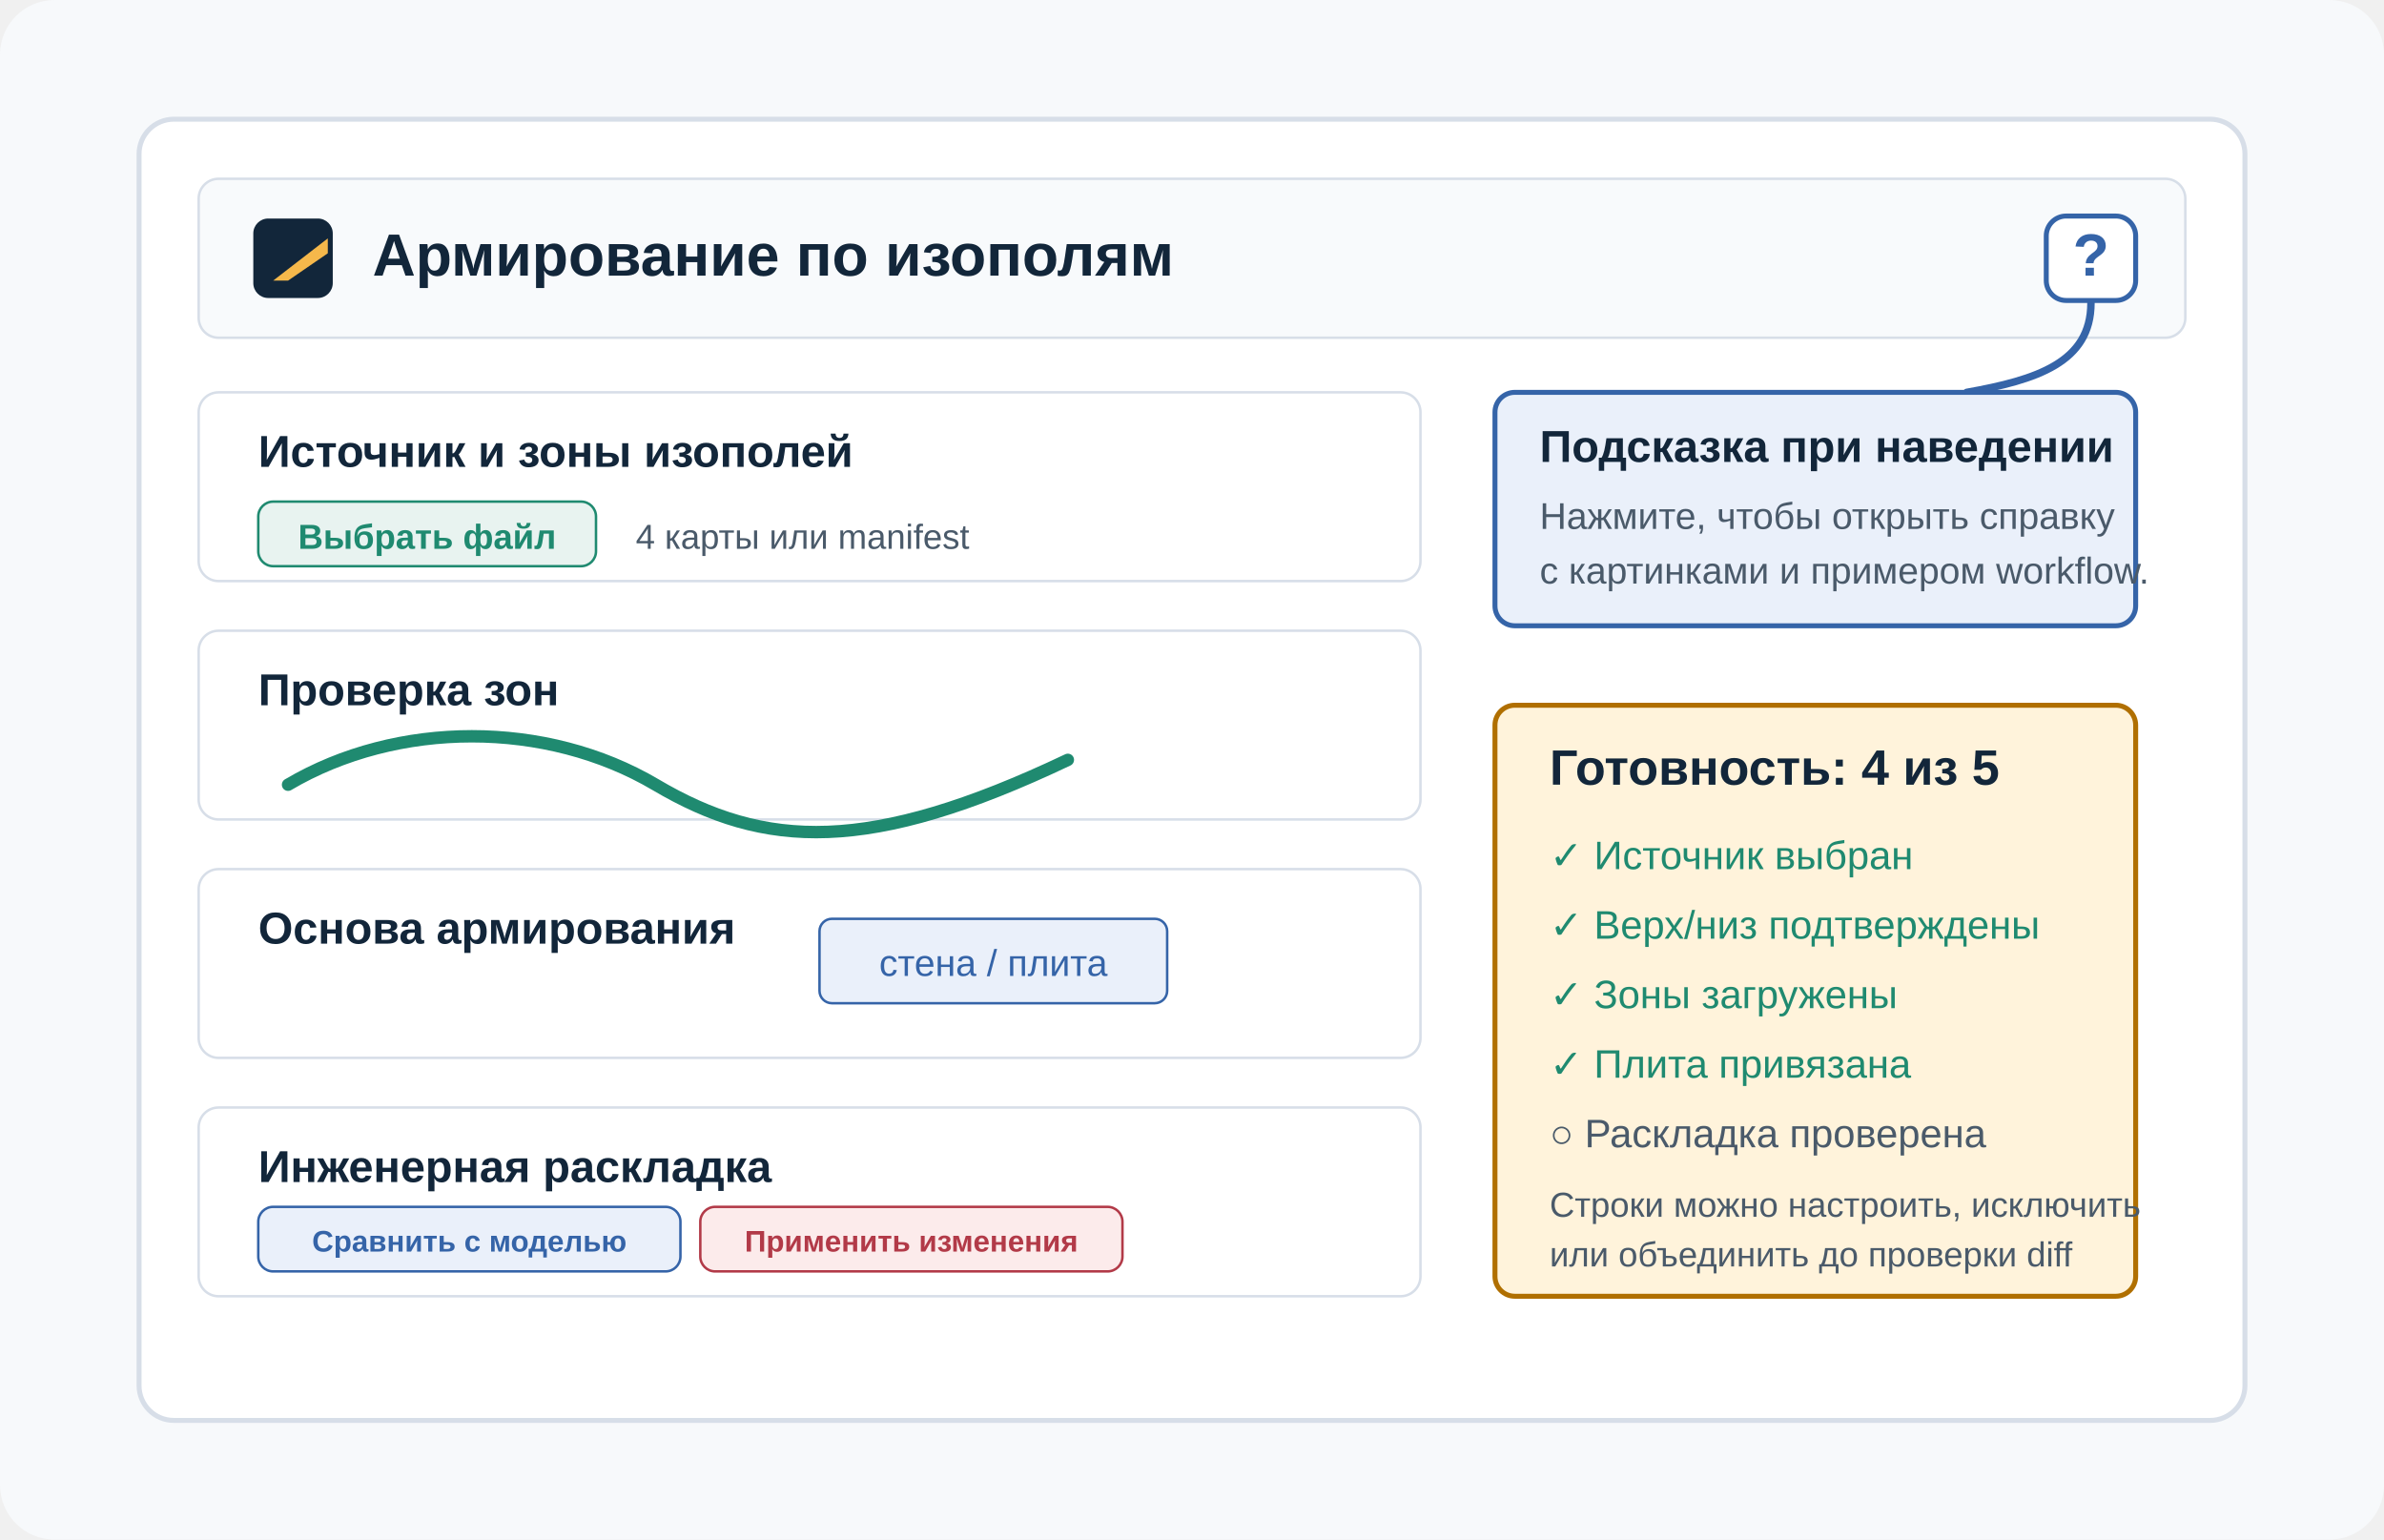
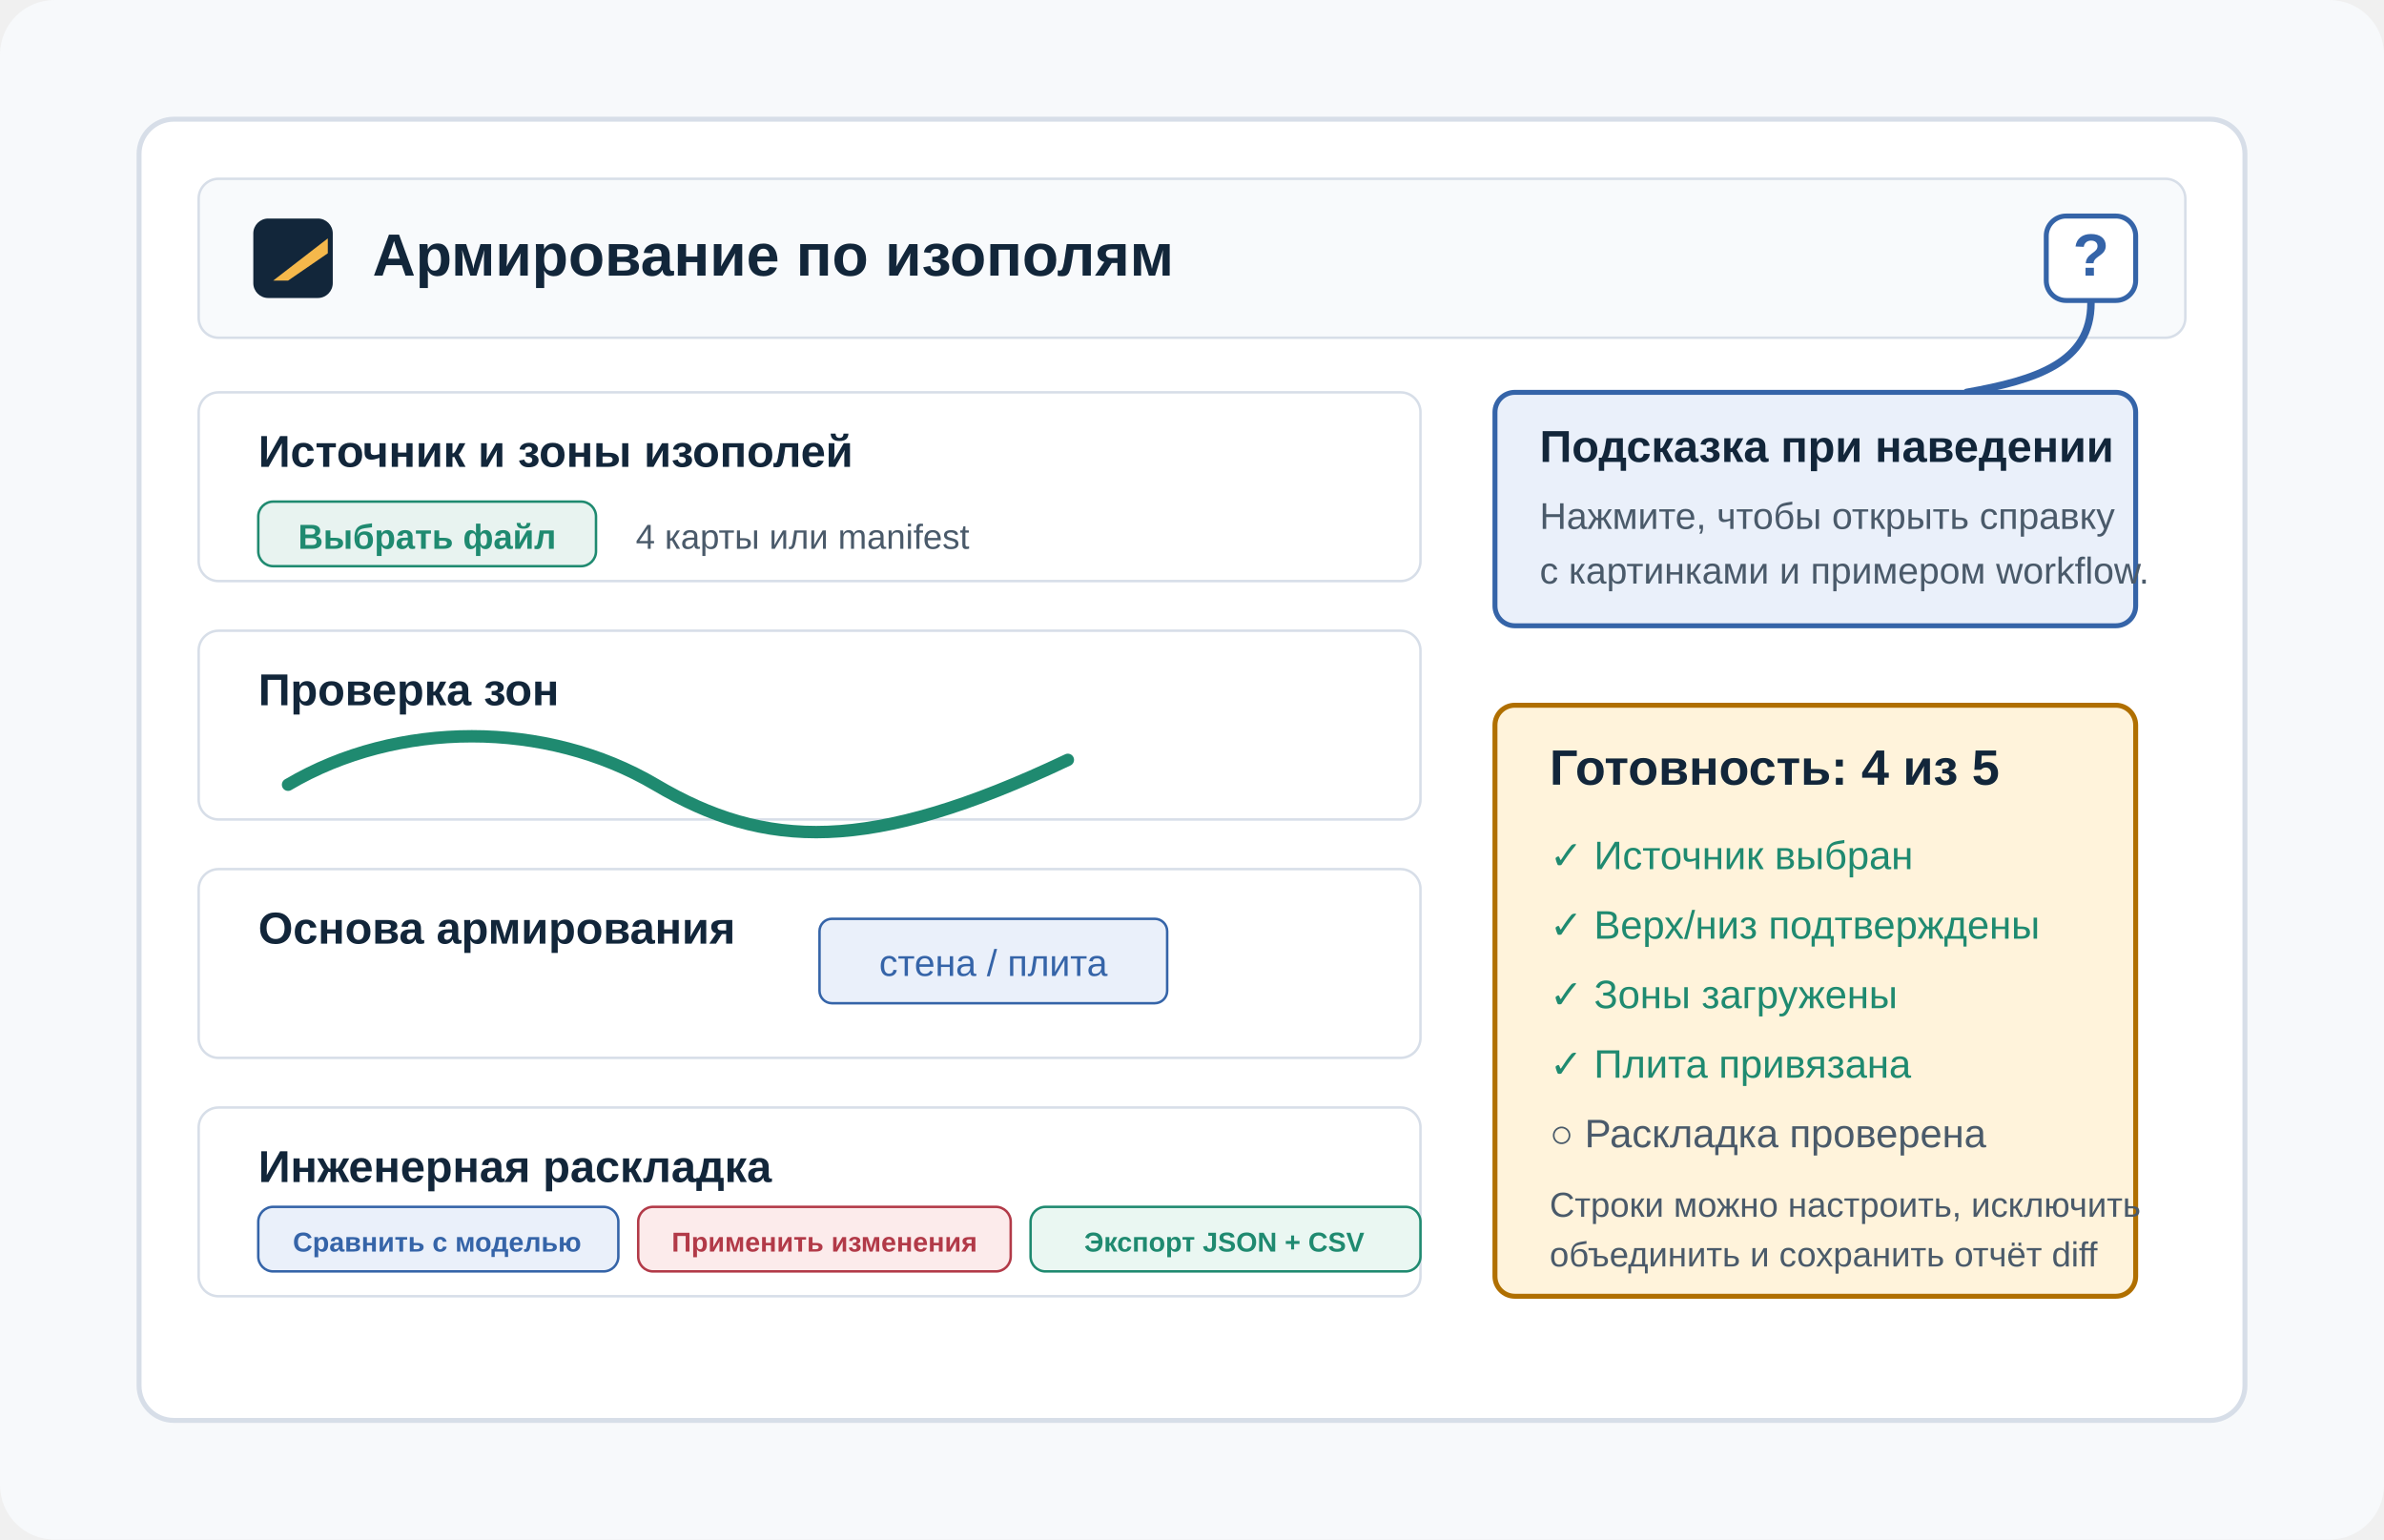
<svg xmlns="http://www.w3.org/2000/svg" width="960" height="620" viewBox="0 0 960 620" role="img" aria-labelledby="title desc">
  <rect width="960" height="620" rx="22" fill="#F7F9FB" />
  <rect x="56" y="48" width="848" height="524" rx="14" fill="#FFFFFF" stroke="#D7DEE8" stroke-width="2" />
  <g font-family="Segoe UI, Arial, sans-serif">
    <rect x="80" y="72" width="800" height="64" rx="8" fill="#F8FAFC" stroke="#D7DEE8" />
    <rect x="102" y="88" width="32" height="32" rx="6" fill="#12263A" />
    <path d="M110 113 L132 96 L132 102 L116 113 Z" fill="#F5B84B" />
    <text x="150" y="111" fill="#12263A" font-size="24" font-weight="700">Армирование по изополям</text>
    <rect x="824" y="87" width="36" height="34" rx="8" fill="#FFFFFF" stroke="#3564A8" stroke-width="2" />
    <text x="842" y="111" text-anchor="middle" fill="#3564A8" font-size="24" font-weight="700">?</text>
    <path d="M842 122 C842 146 820 153 792 158" fill="none" stroke="#3564A8" stroke-width="3" stroke-linecap="round" />
    <rect x="602" y="158" width="258" height="94" rx="8" fill="#EAF0FA" stroke="#3564A8" stroke-width="2" />
    <text x="620" y="186" fill="#12263A" font-size="18" font-weight="700">Подсказка при наведении</text>
    <text x="620" y="213" fill="#4A5A6A" font-size="15">Нажмите, чтобы открыть справку</text>
    <text x="620" y="235" fill="#4A5A6A" font-size="15">с картинками и примером workflow.</text>
    <rect x="80" y="158" width="492" height="76" rx="8" fill="#FFFFFF" stroke="#D7DEE8" />
    <text x="104" y="188" fill="#12263A" font-size="18" font-weight="700">Источник и зоны изополей</text>
    <rect x="104" y="202" width="136" height="26" rx="6" fill="#E8F3F0" stroke="#1F8A70" />
    <text x="172" y="221" text-anchor="middle" fill="#1F8A70" font-size="14" font-weight="700">Выбрать файл</text>
    <text x="256" y="221" fill="#4A5A6A" font-size="14">4 карты или manifest</text>
    <rect x="80" y="254" width="492" height="76" rx="8" fill="#FFFFFF" stroke="#D7DEE8" />
    <text x="104" y="284" fill="#12263A" font-size="18" font-weight="700">Проверка зон</text>
    <path d="M116 316 C160 290 220 290 264 316 S350 344 430 306" fill="none" stroke="#1F8A70" stroke-width="5" stroke-linecap="round" />
    <rect x="80" y="350" width="492" height="76" rx="8" fill="#FFFFFF" stroke="#D7DEE8" />
    <text x="104" y="380" fill="#12263A" font-size="18" font-weight="700">Основа армирования</text>
    <rect x="330" y="370" width="140" height="34" rx="5" fill="#EAF0FA" stroke="#3564A8" />
    <text x="400" y="393" text-anchor="middle" fill="#3564A8" font-size="15">стена / плита</text>
    <rect x="80" y="446" width="492" height="76" rx="8" fill="#FFFFFF" stroke="#D7DEE8" />
    <text x="104" y="476" fill="#12263A" font-size="18" font-weight="700">Инженерная раскладка</text>
-     <rect x="104" y="486" width="170" height="26" rx="6" fill="#EAF0FA" stroke="#3564A8" />
-     <text x="189" y="504" text-anchor="middle" fill="#3564A8" font-size="12" font-weight="700">Сравнить с моделью</text>
-     <rect x="282" y="486" width="170" height="26" rx="6" fill="#FCEBEB" stroke="#B23A48" />
-     <text x="367" y="504" text-anchor="middle" fill="#B23A48" font-size="12" font-weight="700">Применить изменения</text>
+     <rect x="104" y="486" width="145" height="26" rx="6" fill="#EAF0FA" stroke="#3564A8" />
+     <text x="176" y="504" text-anchor="middle" fill="#3564A8" font-size="11" font-weight="700">Сравнить с моделью</text>
+     <rect x="257" y="486" width="150" height="26" rx="6" fill="#FCEBEB" stroke="#B23A48" />
+     <text x="332" y="504" text-anchor="middle" fill="#B23A48" font-size="11" font-weight="700">Применить изменения</text>
+     <rect x="415" y="486" width="157" height="26" rx="6" fill="#EAF7F2" stroke="#1F8A70" />
+     <text x="493" y="504" text-anchor="middle" fill="#1F8A70" font-size="11" font-weight="700">Экспорт JSON + CSV</text>
    <rect x="602" y="284" width="258" height="238" rx="8" fill="#FFF3DB" stroke="#B06F00" stroke-width="2" />
    <text x="624" y="316" fill="#12263A" font-size="20" font-weight="700">Готовность: 4 из 5</text>
    <text x="624" y="350" fill="#1F8A70" font-size="16">✓ Источник выбран</text>
    <text x="624" y="378" fill="#1F8A70" font-size="16">✓ Верх/низ подтверждены</text>
    <text x="624" y="406" fill="#1F8A70" font-size="16">✓ Зоны загружены</text>
    <text x="624" y="434" fill="#1F8A70" font-size="16">✓ Плита привязана</text>
    <text x="624" y="462" fill="#4A5A6A" font-size="16">○ Раскладка проверена</text>
    <text x="624" y="490" fill="#4A5A6A" font-size="14">Строки можно настроить, исключить</text>
-     <text x="624" y="510" fill="#4A5A6A" font-size="14">или объединить до проверки diff</text>
+     <text x="624" y="510" fill="#4A5A6A" font-size="14">объединить и сохранить отчёт diff</text>
  </g>
</svg>
